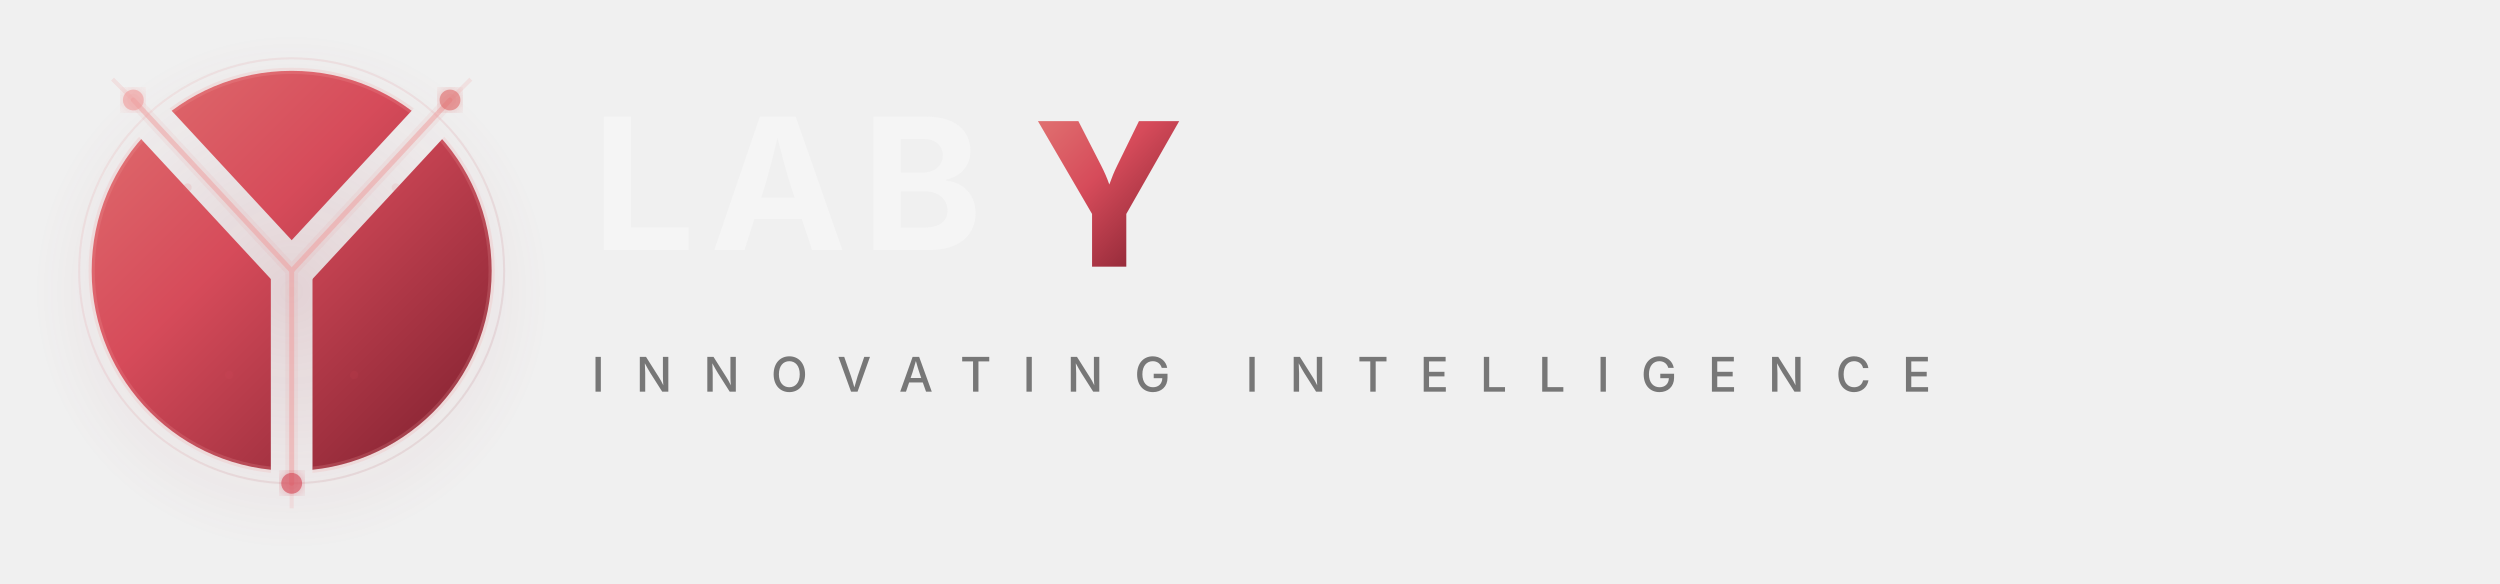
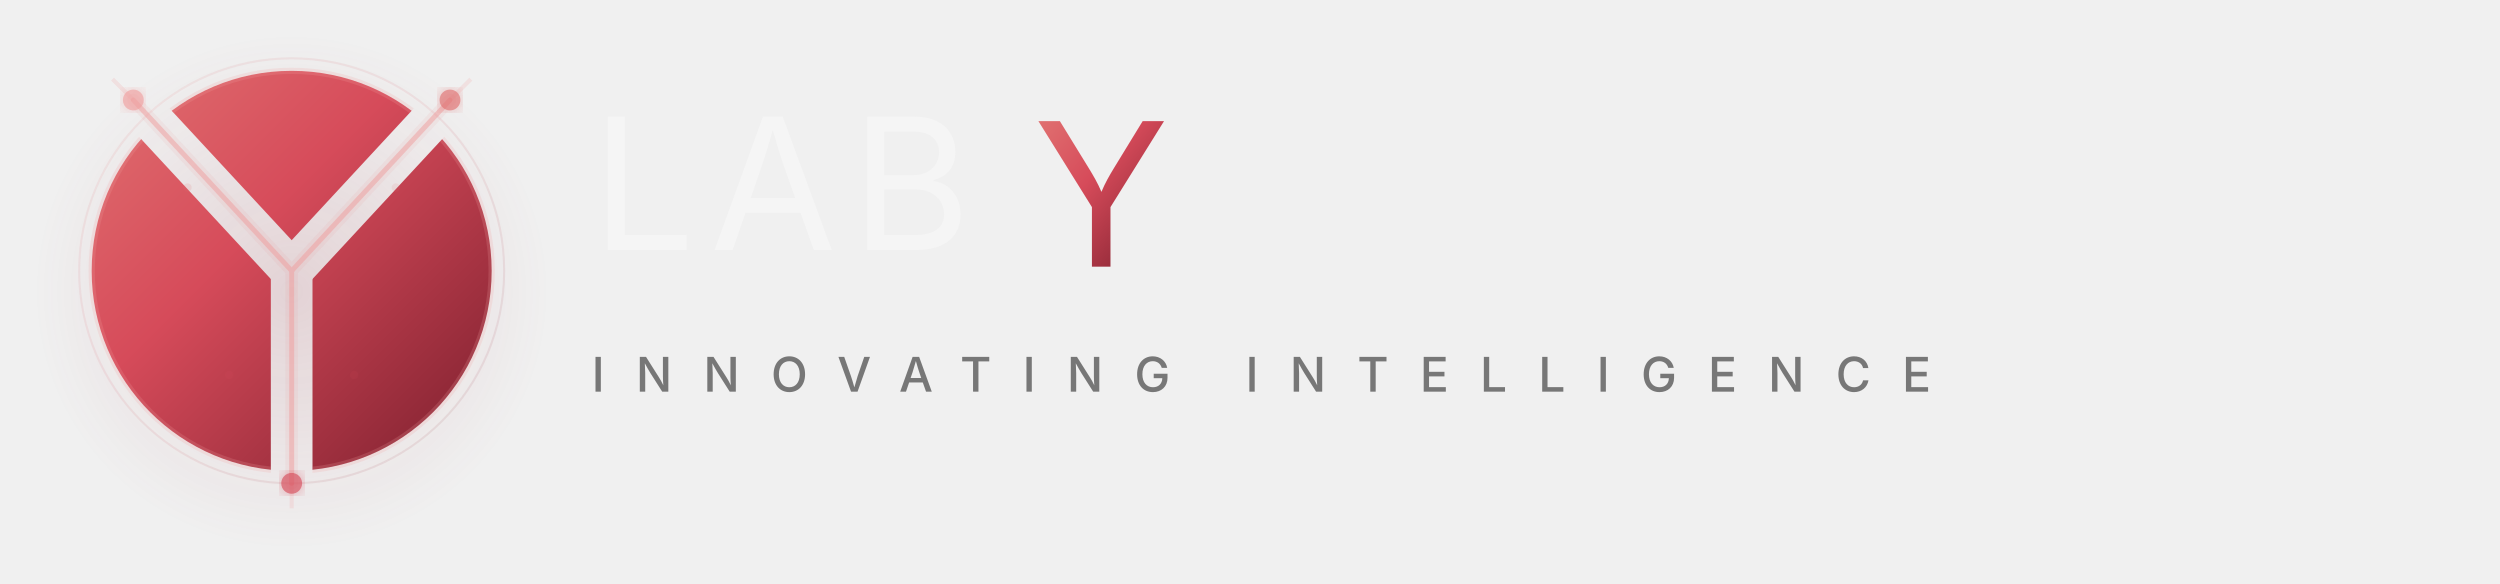
<svg xmlns="http://www.w3.org/2000/svg" viewBox="0 0 600 140" width="600" height="140">
  <defs>
    <linearGradient id="brand1" x1="0%" y1="0%" x2="100%" y2="100%">
      <stop offset="0%" stop-color="#e07070" />
      <stop offset="40%" stop-color="#d64b5a" />
      <stop offset="100%" stop-color="#7B1E2D" />
    </linearGradient>
    <linearGradient id="brand2" x1="100%" y1="0%" x2="0%" y2="100%">
      <stop offset="0%" stop-color="#f0a0a0" />
      <stop offset="50%" stop-color="#9B2D3E" />
      <stop offset="100%" stop-color="#5C1420" />
    </linearGradient>
    <radialGradient id="glowBg" cx="50%" cy="50%" r="50%">
      <stop offset="0%" stop-color="#9B2D3E" stop-opacity="0.15" />
      <stop offset="100%" stop-color="#9B2D3E" stop-opacity="0" />
    </radialGradient>
    <filter id="edgeGlow">
      <feGaussianBlur stdDeviation="2" result="blur" />
      <feMerge>
        <feMergeNode in="blur" />
        <feMergeNode in="SourceGraphic" />
      </feMerge>
    </filter>
    <filter id="softGlow">
      <feGaussianBlur stdDeviation="4" result="blur" />
      <feMerge>
        <feMergeNode in="blur" />
        <feMergeNode in="SourceGraphic" />
      </feMerge>
    </filter>
    <mask id="yMask">
      <rect x="0" y="0" width="140" height="140" fill="white" />
      <g stroke="#000" stroke-width="10" stroke-linecap="round" stroke-linejoin="round">
        <line x1="60" y1="55" x2="22" y2="14" />
        <line x1="60" y1="55" x2="98" y2="14" />
        <line x1="60" y1="55" x2="60" y2="106" />
      </g>
    </mask>
    <style>
      @keyframes glow {
        0%, 100% { opacity: 0.15; }
        50% { opacity: 0.4; }
      }
      @keyframes float {
        0%, 100% { transform: translateY(0); }
        50% { transform: translateY(-2px); }
      }
      @keyframes edgePulse {
        0%, 100% { opacity: 0.3; }
        50% { opacity: 0.7; }
      }
      .glow-pulse { animation: glow 3s ease-in-out infinite; transform-origin: center; }
      .edge-pulse { animation: edgePulse 2.5s ease-in-out infinite; }
      .float-slow { animation: float 4s ease-in-out infinite; }
    </style>
  </defs>
  <circle cx="70" cy="70" r="62" fill="url(#glowBg)" />
  <g transform="translate(10, 10)" class="float-slow">
    <circle cx="60" cy="55" r="51" fill="none" stroke="url(#brand1)" stroke-width="0.5" opacity="0.1" />
    <circle cx="60" cy="55" r="48" fill="url(#brand1)" mask="url(#yMask)" />
    <g stroke="#f0a0a0" stroke-width="1.2" stroke-linecap="round" stroke-linejoin="round" fill="none" opacity="0.5" class="edge-pulse">
      <line x1="60" y1="55" x2="22" y2="14" />
      <line x1="60" y1="55" x2="98" y2="14" />
      <line x1="60" y1="55" x2="60" y2="106" />
    </g>
    <g stroke="#e07070" stroke-width="3" stroke-linecap="round" stroke-linejoin="round" fill="none" opacity="0.08">
      <line x1="60" y1="55" x2="22" y2="14" />
      <line x1="60" y1="55" x2="98" y2="14" />
      <line x1="60" y1="55" x2="60" y2="106" />
    </g>
    <line x1="22" y1="14" x2="17" y2="9" stroke="#f0a0a0" stroke-width="1" opacity="0.2" />
    <line x1="98" y1="14" x2="103" y2="9" stroke="#f0a0a0" stroke-width="1" opacity="0.2" />
    <line x1="60" y1="106" x2="60" y2="112" stroke="#f0a0a0" stroke-width="1" opacity="0.2" />
    <circle cx="22" cy="14" r="2.5" fill="#f0a0a0" filter="url(#edgeGlow)" opacity="0.7" />
    <circle cx="98" cy="14" r="2.5" fill="#e07070" filter="url(#edgeGlow)" opacity="0.7" />
    <circle cx="60" cy="106" r="2.5" fill="#d64b5a" filter="url(#edgeGlow)" opacity="0.7" />
    <circle cx="60" cy="55" r="48" fill="none" stroke="#f0a0a0" stroke-width="1.5" opacity="0.2" mask="url(#yMask)" class="glow-pulse" />
    <circle cx="35" cy="35" r="1" fill="#e07070" opacity="0.15" />
    <circle cx="85" cy="35" r="1" fill="#e07070" opacity="0.12" />
    <circle cx="45" cy="80" r="1" fill="#d64b5a" opacity="0.12" />
    <circle cx="75" cy="80" r="1" fill="#d64b5a" opacity="0.1" />
  </g>
-   <text x="142" y="60" font-family="'Cassannet Plus','Sora','Inter',system-ui,sans-serif" font-size="44" font-weight="700" fill="#f5f5f5" letter-spacing="3.5">LAB</text>
-   <text x="248" y="64" font-family="'Cassannet Plus','Sora','Inter',system-ui,sans-serif" font-size="48" font-weight="800" fill="url(#brand1)" letter-spacing="4">Y</text>
+   <text x="142" y="60" font-family="'The Delicate DEMO','Sora','Inter',system-ui,sans-serif" font-size="44" font-weight="400" fill="#f5f5f5" letter-spacing="3.5">LAB</text>
+   <text x="248" y="64" font-family="'Simple Pleasure','Sora','Inter',system-ui,sans-serif" font-size="48" font-weight="400" fill="url(#brand1)" letter-spacing="4">Y</text>
  <text x="142" y="94" font-family="'Space Grotesk','Inter',system-ui,sans-serif" font-size="11.5" fill="#777777" letter-spacing="7.5" font-weight="500">INNOVATING INTELLIGENCE</text>
  <line x1="142" y1="111" x2="370" y2="111" stroke="url(#brand1)" stroke-width="1" opacity="0.15" />
</svg>
